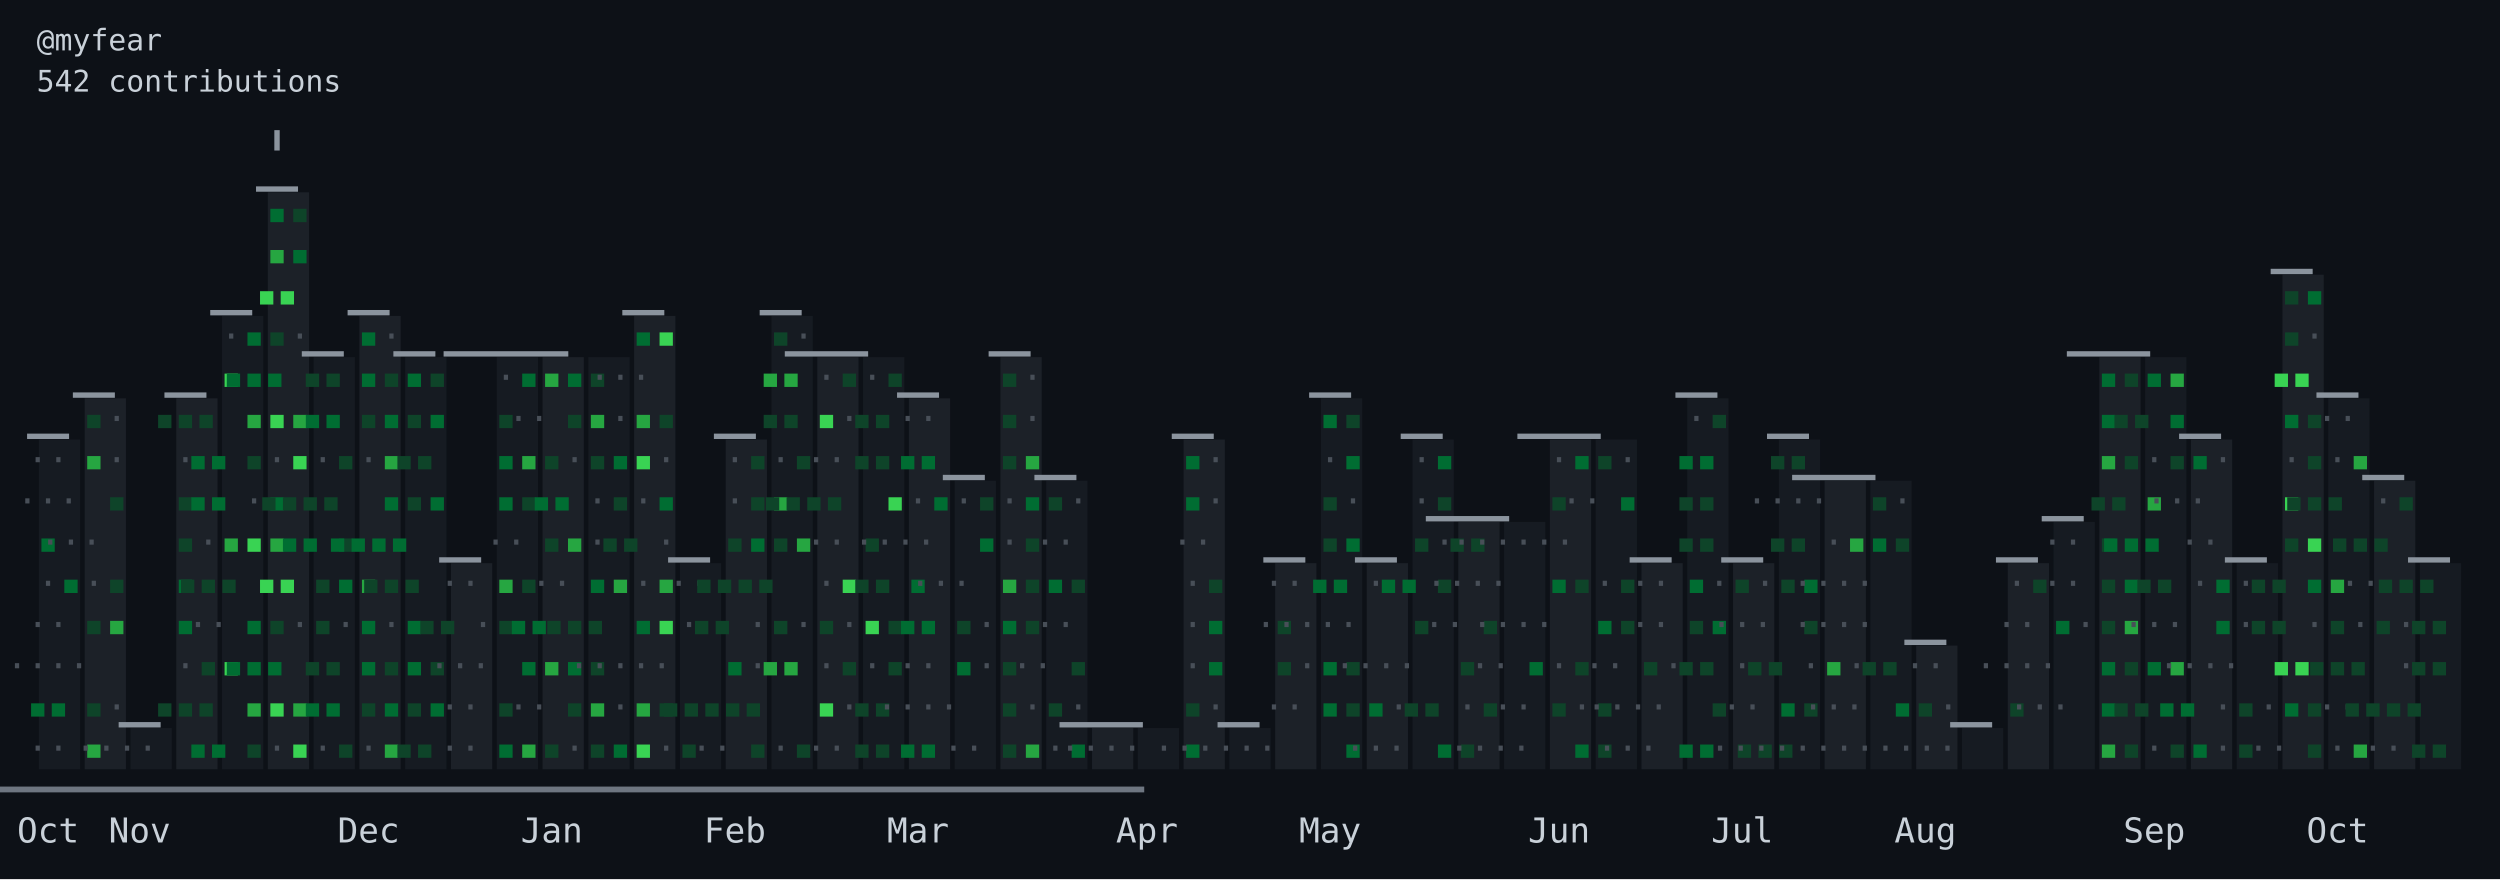
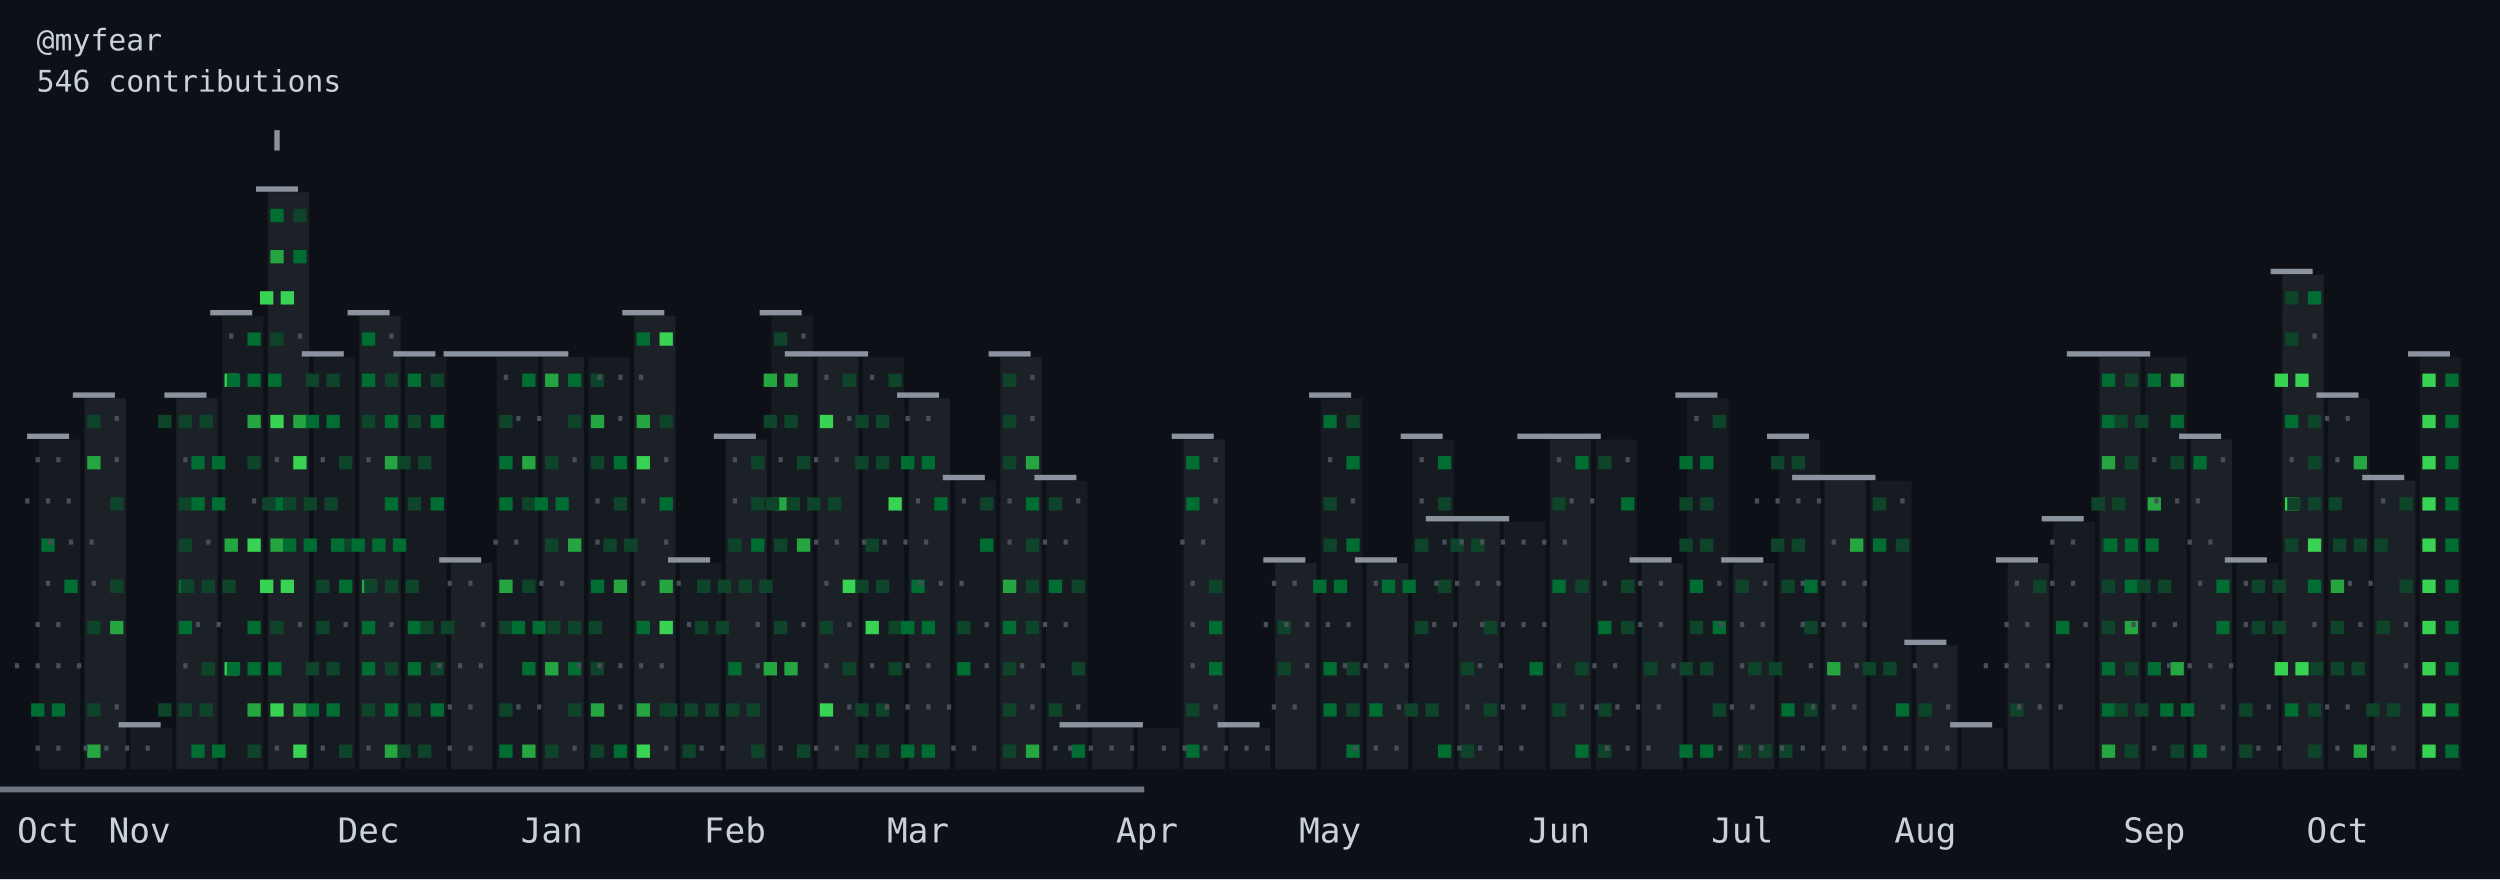
<svg xmlns="http://www.w3.org/2000/svg" width="1092" height="384" viewBox="0 0 1092 384" role="img" aria-labelledby="title desc">
  <rect width="100%" height="100%" fill="#0d1117" />
  <g font-family="ui-monospace, 'SF Mono', Menlo, Consolas, 'DejaVu Sans Mono', monospace" font-size="13" fill="#c9d1d9">
    <text x="16" y="22">@myfear</text>
-     <text x="16" y="40">542 contributions</text>
+     <text x="16" y="40">546 contributions</text>
  </g>
  <rect x="117" y="84" width="18" height="252" fill="#1c2128" />
  <rect x="997" y="120" width="18" height="216" fill="#1c2128" />
  <rect x="97" y="138" width="18" height="198" fill="#161b22" />
  <rect x="157" y="138" width="18" height="198" fill="#1c2128" />
  <rect x="277" y="138" width="18" height="198" fill="#1c2128" />
  <rect x="337" y="138" width="18" height="198" fill="#161b22" />
  <rect x="137" y="156" width="18" height="180" fill="#161b22" />
  <rect x="177" y="156" width="18" height="180" fill="#161b22" />
  <rect x="217" y="156" width="18" height="180" fill="#161b22" />
  <rect x="237" y="156" width="18" height="180" fill="#1c2128" />
  <rect x="257" y="156" width="18" height="180" fill="#161b22" />
  <rect x="357" y="156" width="18" height="180" fill="#1c2128" />
  <rect x="377" y="156" width="18" height="180" fill="#161b22" />
  <rect x="437" y="156" width="18" height="180" fill="#1c2128" />
  <rect x="917" y="156" width="18" height="180" fill="#1c2128" />
  <rect x="937" y="156" width="18" height="180" fill="#161b22" />
+   <rect x="1057" y="156" width="18" height="180" fill="#161b22" />
  <rect x="37" y="174" width="18" height="162" fill="#1c2128" />
  <rect x="77" y="174" width="18" height="162" fill="#1c2128" />
  <rect x="397" y="174" width="18" height="162" fill="#1c2128" />
  <rect x="577" y="174" width="18" height="162" fill="#161b22" />
  <rect x="737" y="174" width="18" height="162" fill="#161b22" />
  <rect x="1017" y="174" width="18" height="162" fill="#161b22" />
  <rect x="17" y="192" width="18" height="144" fill="#161b22" />
  <rect x="317" y="192" width="18" height="144" fill="#1c2128" />
  <rect x="517" y="192" width="18" height="144" fill="#1c2128" />
  <rect x="617" y="192" width="18" height="144" fill="#161b22" />
  <rect x="677" y="192" width="18" height="144" fill="#1c2128" />
  <rect x="697" y="192" width="18" height="144" fill="#161b22" />
  <rect x="777" y="192" width="18" height="144" fill="#161b22" />
  <rect x="957" y="192" width="18" height="144" fill="#1c2128" />
  <rect x="417" y="210" width="18" height="126" fill="#161b22" />
  <rect x="457" y="210" width="18" height="126" fill="#161b22" />
  <rect x="797" y="210" width="18" height="126" fill="#1c2128" />
  <rect x="817" y="210" width="18" height="126" fill="#161b22" />
  <rect x="1037" y="210" width="18" height="126" fill="#1c2128" />
  <rect x="637" y="228" width="18" height="108" fill="#1c2128" />
  <rect x="657" y="228" width="18" height="108" fill="#161b22" />
  <rect x="897" y="228" width="18" height="108" fill="#161b22" />
  <rect x="197" y="246" width="18" height="90" fill="#1c2128" />
  <rect x="297" y="246" width="18" height="90" fill="#161b22" />
  <rect x="557" y="246" width="18" height="90" fill="#1c2128" />
  <rect x="597" y="246" width="18" height="90" fill="#1c2128" />
  <rect x="717" y="246" width="18" height="90" fill="#1c2128" />
  <rect x="757" y="246" width="18" height="90" fill="#1c2128" />
  <rect x="877" y="246" width="18" height="90" fill="#1c2128" />
  <rect x="977" y="246" width="18" height="90" fill="#161b22" />
-   <rect x="1057" y="246" width="18" height="90" fill="#161b22" />
  <rect x="837" y="282" width="18" height="54" fill="#1c2128" />
  <rect x="57" y="318" width="18" height="18" fill="#161b22" />
  <rect x="477" y="318" width="18" height="18" fill="#1c2128" />
  <rect x="497" y="318" width="18" height="18" fill="#161b22" />
  <rect x="537" y="318" width="18" height="18" fill="#161b22" />
  <rect x="857" y="318" width="18" height="18" fill="#161b22" />
  <g font-family="ui-monospace, 'SF Mono', Menlo, Consolas, 'DejaVu Sans Mono', monospace" font-size="15" text-anchor="middle">
    <text x="121" y="62" fill="#8b949e">╻</text>
    <text x="121 131" y="80" fill="#8b949e">▁▁</text>
    <text x="121" y="98" fill="#006d32">▪</text>
    <text x="131" y="98" fill="#0e4429">▪</text>
    <text x="121" y="116" fill="#26a641">▪</text>
    <text x="131" y="116" fill="#006d32">▪</text>
    <text x="1001 1011" y="116" fill="#8b949e">▁▁</text>
    <text x="101 111" y="134" fill="#8b949e">▁▁</text>
    <text x="121 131" y="134" fill="#39d353">▪▪</text>
    <text x="161 171" y="134" fill="#8b949e">▁▁</text>
    <text x="281 291" y="134" fill="#8b949e">▁▁</text>
    <text x="341 351" y="134" fill="#8b949e">▁▁</text>
    <text x="1001" y="134" fill="#0e4429">▪</text>
    <text x="1011" y="134" fill="#006d32">▪</text>
    <text x="101" y="152" fill="#484f58">·</text>
    <text x="111" y="152" fill="#006d32">▪</text>
    <text x="121" y="152" fill="#0e4429">▪</text>
    <text x="131" y="152" fill="#484f58">·</text>
    <text x="141 151" y="152" fill="#8b949e">▁▁</text>
    <text x="161" y="152" fill="#006d32">▪</text>
    <text x="171" y="152" fill="#484f58">·</text>
    <text x="181 191" y="152" fill="#8b949e">▁▁</text>
    <text x="221 231 241 251 261 271" y="152" fill="#8b949e">▁▁▁▁▁▁</text>
    <text x="281" y="152" fill="#006d32">▪</text>
    <text x="291" y="152" fill="#39d353">▪</text>
    <text x="341" y="152" fill="#0e4429">▪</text>
    <text x="351" y="152" fill="#484f58">·</text>
    <text x="361 371 381 391" y="152" fill="#8b949e">▁▁▁▁</text>
    <text x="441 451" y="152" fill="#8b949e">▁▁</text>
    <text x="921 931 941 951" y="152" fill="#8b949e">▁▁▁▁</text>
    <text x="1001" y="152" fill="#0e4429">▪</text>
    <text x="1011" y="152" fill="#484f58">·</text>
+     <text x="1061 1071" y="152" fill="#8b949e">▁▁</text>
    <text x="41 51" y="170" fill="#8b949e">▁▁</text>
    <text x="81 91" y="170" fill="#8b949e">▁▁</text>
    <text x="101" y="170" fill="#39d353">▪</text>
    <text x="111 121 131" y="170" fill="#006d32">▪▪▪</text>
    <text x="141 151" y="170" fill="#0e4429">▪▪</text>
    <text x="161" y="170" fill="#006d32">▪</text>
    <text x="171" y="170" fill="#0e4429">▪</text>
    <text x="181" y="170" fill="#006d32">▪</text>
    <text x="191" y="170" fill="#0e4429">▪</text>
    <text x="221" y="170" fill="#484f58">·</text>
    <text x="231" y="170" fill="#006d32">▪</text>
    <text x="241" y="170" fill="#26a641">▪</text>
    <text x="251" y="170" fill="#006d32">▪</text>
    <text x="261" y="170" fill="#0e4429">▪</text>
    <text x="271 281 291" y="170" fill="#484f58">···</text>
    <text x="341 351" y="170" fill="#26a641">▪▪</text>
    <text x="361" y="170" fill="#484f58">·</text>
    <text x="371" y="170" fill="#0e4429">▪</text>
    <text x="381" y="170" fill="#484f58">·</text>
    <text x="391" y="170" fill="#0e4429">▪</text>
    <text x="401 411" y="170" fill="#8b949e">▁▁</text>
    <text x="441" y="170" fill="#0e4429">▪</text>
    <text x="451" y="170" fill="#484f58">·</text>
    <text x="581 591" y="170" fill="#8b949e">▁▁</text>
    <text x="741 751" y="170" fill="#8b949e">▁▁</text>
    <text x="921" y="170" fill="#006d32">▪</text>
    <text x="931" y="170" fill="#0e4429">▪</text>
    <text x="941" y="170" fill="#006d32">▪</text>
    <text x="951" y="170" fill="#26a641">▪</text>
    <text x="1001 1011" y="170" fill="#39d353">▪▪</text>
    <text x="1021 1031" y="170" fill="#8b949e">▁▁</text>
+     <text x="1061" y="170" fill="#39d353">▪</text>
+     <text x="1071" y="170" fill="#006d32">▪</text>
    <text x="21 31" y="188" fill="#8b949e">▁▁</text>
    <text x="41" y="188" fill="#0e4429">▪</text>
    <text x="51" y="188" fill="#484f58">·</text>
    <text x="81 91 101" y="188" fill="#0e4429">▪▪▪</text>
    <text x="111" y="188" fill="#26a641">▪</text>
    <text x="121" y="188" fill="#39d353">▪</text>
    <text x="131" y="188" fill="#26a641">▪</text>
    <text x="141 151" y="188" fill="#006d32">▪▪</text>
    <text x="161" y="188" fill="#0e4429">▪</text>
    <text x="171" y="188" fill="#006d32">▪</text>
    <text x="181" y="188" fill="#0e4429">▪</text>
    <text x="191" y="188" fill="#006d32">▪</text>
    <text x="221" y="188" fill="#0e4429">▪</text>
    <text x="231 241" y="188" fill="#484f58">··</text>
    <text x="251" y="188" fill="#0e4429">▪</text>
    <text x="261" y="188" fill="#26a641">▪</text>
    <text x="271" y="188" fill="#484f58">·</text>
    <text x="281" y="188" fill="#26a641">▪</text>
    <text x="291" y="188" fill="#0e4429">▪</text>
    <text x="321 331" y="188" fill="#8b949e">▁▁</text>
    <text x="341 351" y="188" fill="#0e4429">▪▪</text>
    <text x="361" y="188" fill="#39d353">▪</text>
    <text x="371" y="188" fill="#484f58">·</text>
    <text x="381 391" y="188" fill="#0e4429">▪▪</text>
    <text x="401 411" y="188" fill="#484f58">··</text>
    <text x="441" y="188" fill="#0e4429">▪</text>
    <text x="451" y="188" fill="#484f58">·</text>
    <text x="521 531" y="188" fill="#8b949e">▁▁</text>
    <text x="581" y="188" fill="#006d32">▪</text>
    <text x="591" y="188" fill="#0e4429">▪</text>
    <text x="621 631" y="188" fill="#8b949e">▁▁</text>
    <text x="681 691 701 711" y="188" fill="#8b949e">▁▁▁▁</text>
    <text x="741" y="188" fill="#484f58">·</text>
    <text x="751" y="188" fill="#0e4429">▪</text>
    <text x="781 791" y="188" fill="#8b949e">▁▁</text>
    <text x="921" y="188" fill="#006d32">▪</text>
    <text x="931 941" y="188" fill="#0e4429">▪▪</text>
    <text x="951" y="188" fill="#006d32">▪</text>
    <text x="961 971" y="188" fill="#8b949e">▁▁</text>
    <text x="1001" y="188" fill="#006d32">▪</text>
    <text x="1011" y="188" fill="#0e4429">▪</text>
    <text x="1021 1031" y="188" fill="#484f58">··</text>
+     <text x="1061" y="188" fill="#39d353">▪</text>
+     <text x="1071" y="188" fill="#006d32">▪</text>
    <text x="21 31" y="206" fill="#484f58">··</text>
    <text x="41" y="206" fill="#26a641">▪</text>
    <text x="51" y="206" fill="#484f58">·</text>
    <text x="81" y="206" fill="#484f58">·</text>
    <text x="91 101" y="206" fill="#006d32">▪▪</text>
    <text x="111" y="206" fill="#0e4429">▪</text>
    <text x="121" y="206" fill="#484f58">·</text>
    <text x="131" y="206" fill="#39d353">▪</text>
    <text x="141" y="206" fill="#484f58">·</text>
    <text x="151" y="206" fill="#0e4429">▪</text>
    <text x="161" y="206" fill="#484f58">·</text>
    <text x="171" y="206" fill="#26a641">▪</text>
    <text x="181 191" y="206" fill="#0e4429">▪▪</text>
    <text x="221" y="206" fill="#006d32">▪</text>
    <text x="231" y="206" fill="#26a641">▪</text>
    <text x="241" y="206" fill="#0e4429">▪</text>
    <text x="251" y="206" fill="#484f58">·</text>
    <text x="261" y="206" fill="#0e4429">▪</text>
    <text x="271" y="206" fill="#006d32">▪</text>
    <text x="281" y="206" fill="#39d353">▪</text>
    <text x="291" y="206" fill="#484f58">·</text>
    <text x="321" y="206" fill="#484f58">·</text>
    <text x="331" y="206" fill="#0e4429">▪</text>
    <text x="341" y="206" fill="#484f58">·</text>
    <text x="351" y="206" fill="#0e4429">▪</text>
    <text x="361 371" y="206" fill="#484f58">··</text>
    <text x="381 391" y="206" fill="#0e4429">▪▪</text>
    <text x="401 411" y="206" fill="#006d32">▪▪</text>
    <text x="421 431" y="206" fill="#8b949e">▁▁</text>
    <text x="441" y="206" fill="#0e4429">▪</text>
    <text x="451" y="206" fill="#26a641">▪</text>
    <text x="461 471" y="206" fill="#8b949e">▁▁</text>
    <text x="521" y="206" fill="#006d32">▪</text>
    <text x="531" y="206" fill="#484f58">·</text>
    <text x="581" y="206" fill="#484f58">·</text>
    <text x="591" y="206" fill="#006d32">▪</text>
    <text x="621" y="206" fill="#484f58">·</text>
    <text x="631" y="206" fill="#006d32">▪</text>
    <text x="681" y="206" fill="#484f58">·</text>
    <text x="691" y="206" fill="#006d32">▪</text>
    <text x="701" y="206" fill="#0e4429">▪</text>
    <text x="711" y="206" fill="#484f58">·</text>
    <text x="741 751" y="206" fill="#006d32">▪▪</text>
    <text x="781 791" y="206" fill="#0e4429">▪▪</text>
    <text x="801 811 821 831" y="206" fill="#8b949e">▁▁▁▁</text>
    <text x="921" y="206" fill="#26a641">▪</text>
    <text x="931" y="206" fill="#0e4429">▪</text>
    <text x="941" y="206" fill="#484f58">·</text>
    <text x="951" y="206" fill="#0e4429">▪</text>
    <text x="961" y="206" fill="#006d32">▪</text>
    <text x="971" y="206" fill="#484f58">·</text>
    <text x="1001" y="206" fill="#484f58">·</text>
    <text x="1011" y="206" fill="#0e4429">▪</text>
    <text x="1021" y="206" fill="#484f58">·</text>
    <text x="1031" y="206" fill="#26a641">▪</text>
    <text x="1041 1051" y="206" fill="#8b949e">▁▁</text>
+     <text x="1061" y="206" fill="#39d353">▪</text>
+     <text x="1071" y="206" fill="#006d32">▪</text>
    <text x="21 31 41" y="224" fill="#484f58">···</text>
    <text x="51" y="224" fill="#0e4429">▪</text>
    <text x="81" y="224" fill="#0e4429">▪</text>
    <text x="91 101" y="224" fill="#006d32">▪▪</text>
    <text x="111" y="224" fill="#484f58">·</text>
    <text x="121" y="224" fill="#006d32">▪</text>
    <text x="131 141 151 161" y="224" fill="#0e4429">▪▪▪▪</text>
    <text x="171" y="224" fill="#006d32">▪</text>
    <text x="181" y="224" fill="#0e4429">▪</text>
    <text x="191" y="224" fill="#006d32">▪</text>
    <text x="221" y="224" fill="#006d32">▪</text>
    <text x="231" y="224" fill="#0e4429">▪</text>
    <text x="241 251" y="224" fill="#006d32">▪▪</text>
    <text x="261" y="224" fill="#484f58">·</text>
    <text x="271" y="224" fill="#0e4429">▪</text>
    <text x="281" y="224" fill="#484f58">·</text>
    <text x="291" y="224" fill="#006d32">▪</text>
    <text x="321" y="224" fill="#484f58">·</text>
    <text x="331" y="224" fill="#0e4429">▪</text>
    <text x="341" y="224" fill="#26a641">▪</text>
    <text x="351 361 371 381" y="224" fill="#0e4429">▪▪▪▪</text>
    <text x="391" y="224" fill="#39d353">▪</text>
    <text x="401" y="224" fill="#484f58">·</text>
    <text x="411" y="224" fill="#006d32">▪</text>
    <text x="421" y="224" fill="#484f58">·</text>
    <text x="431" y="224" fill="#0e4429">▪</text>
    <text x="441" y="224" fill="#484f58">·</text>
    <text x="451" y="224" fill="#006d32">▪</text>
    <text x="461" y="224" fill="#0e4429">▪</text>
    <text x="471" y="224" fill="#484f58">·</text>
    <text x="521" y="224" fill="#006d32">▪</text>
    <text x="531" y="224" fill="#484f58">·</text>
    <text x="581" y="224" fill="#0e4429">▪</text>
    <text x="591" y="224" fill="#484f58">·</text>
    <text x="621" y="224" fill="#484f58">·</text>
    <text x="631" y="224" fill="#0e4429">▪</text>
    <text x="641 651 661 671" y="224" fill="#8b949e">▁▁▁▁</text>
    <text x="681" y="224" fill="#0e4429">▪</text>
    <text x="691 701" y="224" fill="#484f58">··</text>
    <text x="711" y="224" fill="#006d32">▪</text>
    <text x="741 751" y="224" fill="#0e4429">▪▪</text>
    <text x="781 791 801 811" y="224" fill="#484f58">····</text>
    <text x="821" y="224" fill="#0e4429">▪</text>
    <text x="831" y="224" fill="#484f58">·</text>
    <text x="901 911" y="224" fill="#8b949e">▁▁</text>
    <text x="921 931" y="224" fill="#0e4429">▪▪</text>
    <text x="941" y="224" fill="#26a641">▪</text>
    <text x="951 961 971" y="224" fill="#484f58">···</text>
    <text x="1001" y="224" fill="#39d353">▪</text>
    <text x="1011 1021 1031" y="224" fill="#0e4429">▪▪▪</text>
    <text x="1041" y="224" fill="#484f58">·</text>
    <text x="1051" y="224" fill="#0e4429">▪</text>
+     <text x="1061" y="224" fill="#39d353">▪</text>
+     <text x="1071" y="224" fill="#006d32">▪</text>
    <text x="21" y="242" fill="#006d32">▪</text>
    <text x="31 41 51" y="242" fill="#484f58">···</text>
    <text x="81" y="242" fill="#0e4429">▪</text>
    <text x="91" y="242" fill="#484f58">·</text>
    <text x="101" y="242" fill="#26a641">▪</text>
    <text x="111" y="242" fill="#39d353">▪</text>
    <text x="121" y="242" fill="#26a641">▪</text>
    <text x="131 141" y="242" fill="#006d32">▪▪</text>
    <text x="151" y="242" fill="#0e4429">▪</text>
    <text x="161 171 181 191" y="242" fill="#006d32">▪▪▪▪</text>
    <text x="201 211" y="242" fill="#8b949e">▁▁</text>
    <text x="221 231" y="242" fill="#484f58">··</text>
    <text x="241" y="242" fill="#0e4429">▪</text>
    <text x="251" y="242" fill="#26a641">▪</text>
    <text x="261" y="242" fill="#484f58">·</text>
    <text x="271 281" y="242" fill="#0e4429">▪▪</text>
    <text x="291" y="242" fill="#484f58">·</text>
    <text x="301 311" y="242" fill="#8b949e">▁▁</text>
    <text x="321" y="242" fill="#0e4429">▪</text>
    <text x="331" y="242" fill="#006d32">▪</text>
    <text x="341" y="242" fill="#0e4429">▪</text>
    <text x="351" y="242" fill="#26a641">▪</text>
    <text x="361 371" y="242" fill="#484f58">··</text>
    <text x="381" y="242" fill="#0e4429">▪</text>
    <text x="391 401 411 421" y="242" fill="#484f58">····</text>
    <text x="431" y="242" fill="#006d32">▪</text>
    <text x="441" y="242" fill="#484f58">·</text>
    <text x="451" y="242" fill="#0e4429">▪</text>
    <text x="461 471" y="242" fill="#484f58">··</text>
    <text x="521 531" y="242" fill="#484f58">··</text>
    <text x="561 571" y="242" fill="#8b949e">▁▁</text>
    <text x="581" y="242" fill="#0e4429">▪</text>
    <text x="591" y="242" fill="#006d32">▪</text>
    <text x="601 611" y="242" fill="#8b949e">▁▁</text>
    <text x="621" y="242" fill="#0e4429">▪</text>
    <text x="631" y="242" fill="#484f58">·</text>
    <text x="641 651" y="242" fill="#0e4429">▪▪</text>
    <text x="661 671 681 691 701 711" y="242" fill="#484f58">······</text>
    <text x="721 731" y="242" fill="#8b949e">▁▁</text>
    <text x="741 751" y="242" fill="#0e4429">▪▪</text>
    <text x="761 771" y="242" fill="#8b949e">▁▁</text>
    <text x="781 791" y="242" fill="#0e4429">▪▪</text>
    <text x="801" y="242" fill="#484f58">·</text>
    <text x="811" y="242" fill="#26a641">▪</text>
    <text x="821" y="242" fill="#006d32">▪</text>
    <text x="831" y="242" fill="#0e4429">▪</text>
    <text x="881 891" y="242" fill="#8b949e">▁▁</text>
    <text x="901 911" y="242" fill="#484f58">··</text>
    <text x="921" y="242" fill="#0e4429">▪</text>
    <text x="931 941 951" y="242" fill="#006d32">▪▪▪</text>
    <text x="961 971" y="242" fill="#484f58">··</text>
    <text x="981 991" y="242" fill="#8b949e">▁▁</text>
    <text x="1001" y="242" fill="#0e4429">▪</text>
    <text x="1011" y="242" fill="#39d353">▪</text>
    <text x="1021" y="242" fill="#484f58">·</text>
    <text x="1031 1041 1051" y="242" fill="#0e4429">▪▪▪</text>
-     <text x="1061 1071" y="242" fill="#8b949e">▁▁</text>
+     <text x="1061" y="242" fill="#39d353">▪</text>
+     <text x="1071" y="242" fill="#006d32">▪</text>
    <text x="21" y="260" fill="#484f58">·</text>
    <text x="31" y="260" fill="#006d32">▪</text>
    <text x="41" y="260" fill="#484f58">·</text>
    <text x="51" y="260" fill="#0e4429">▪</text>
    <text x="81" y="260" fill="#006d32">▪</text>
    <text x="91 101 111" y="260" fill="#0e4429">▪▪▪</text>
    <text x="121 131" y="260" fill="#39d353">▪▪</text>
    <text x="141" y="260" fill="#0e4429">▪</text>
    <text x="151" y="260" fill="#006d32">▪</text>
    <text x="161" y="260" fill="#26a641">▪</text>
    <text x="171 181 191" y="260" fill="#0e4429">▪▪▪</text>
    <text x="201 211" y="260" fill="#484f58">··</text>
    <text x="221" y="260" fill="#26a641">▪</text>
    <text x="231" y="260" fill="#0e4429">▪</text>
    <text x="241 251" y="260" fill="#484f58">··</text>
    <text x="261" y="260" fill="#006d32">▪</text>
    <text x="271" y="260" fill="#26a641">▪</text>
    <text x="281" y="260" fill="#484f58">·</text>
    <text x="291" y="260" fill="#26a641">▪</text>
    <text x="301 311" y="260" fill="#484f58">··</text>
    <text x="321 331 341 351" y="260" fill="#0e4429">▪▪▪▪</text>
    <text x="361" y="260" fill="#484f58">·</text>
    <text x="371" y="260" fill="#39d353">▪</text>
    <text x="381 391" y="260" fill="#0e4429">▪▪</text>
    <text x="401" y="260" fill="#006d32">▪</text>
    <text x="411 421 431" y="260" fill="#484f58">···</text>
    <text x="441" y="260" fill="#26a641">▪</text>
    <text x="451" y="260" fill="#0e4429">▪</text>
    <text x="461" y="260" fill="#006d32">▪</text>
    <text x="471" y="260" fill="#0e4429">▪</text>
    <text x="521" y="260" fill="#484f58">·</text>
    <text x="531" y="260" fill="#0e4429">▪</text>
    <text x="561 571" y="260" fill="#484f58">··</text>
    <text x="581 591" y="260" fill="#006d32">▪▪</text>
    <text x="601" y="260" fill="#484f58">·</text>
    <text x="611 621" y="260" fill="#006d32">▪▪</text>
    <text x="631" y="260" fill="#0e4429">▪</text>
    <text x="641 651 661 671" y="260" fill="#484f58">····</text>
    <text x="681" y="260" fill="#006d32">▪</text>
    <text x="691" y="260" fill="#0e4429">▪</text>
    <text x="701" y="260" fill="#484f58">·</text>
    <text x="711" y="260" fill="#0e4429">▪</text>
    <text x="721 731" y="260" fill="#484f58">··</text>
    <text x="741" y="260" fill="#006d32">▪</text>
    <text x="751" y="260" fill="#484f58">·</text>
    <text x="761" y="260" fill="#0e4429">▪</text>
    <text x="771" y="260" fill="#484f58">·</text>
    <text x="781" y="260" fill="#0e4429">▪</text>
    <text x="791" y="260" fill="#006d32">▪</text>
    <text x="801 811 821 831" y="260" fill="#484f58">····</text>
    <text x="881" y="260" fill="#484f58">·</text>
    <text x="891" y="260" fill="#0e4429">▪</text>
    <text x="901 911" y="260" fill="#484f58">··</text>
    <text x="921" y="260" fill="#0e4429">▪</text>
    <text x="931" y="260" fill="#006d32">▪</text>
    <text x="941 951" y="260" fill="#0e4429">▪▪</text>
    <text x="961" y="260" fill="#484f58">·</text>
    <text x="971" y="260" fill="#006d32">▪</text>
    <text x="981" y="260" fill="#484f58">·</text>
    <text x="991 1001" y="260" fill="#0e4429">▪▪</text>
    <text x="1011" y="260" fill="#006d32">▪</text>
    <text x="1021" y="260" fill="#26a641">▪</text>
    <text x="1031 1041" y="260" fill="#484f58">··</text>
-     <text x="1051 1061 1071" y="260" fill="#0e4429">▪▪▪</text>
+     <text x="1051" y="260" fill="#0e4429">▪</text>
+     <text x="1061" y="260" fill="#39d353">▪</text>
+     <text x="1071" y="260" fill="#006d32">▪</text>
    <text x="21 31" y="278" fill="#484f58">··</text>
    <text x="41" y="278" fill="#0e4429">▪</text>
    <text x="51" y="278" fill="#26a641">▪</text>
    <text x="81" y="278" fill="#006d32">▪</text>
    <text x="91 101" y="278" fill="#484f58">··</text>
    <text x="111" y="278" fill="#006d32">▪</text>
    <text x="121" y="278" fill="#0e4429">▪</text>
    <text x="131" y="278" fill="#484f58">·</text>
    <text x="141" y="278" fill="#0e4429">▪</text>
    <text x="151" y="278" fill="#484f58">·</text>
    <text x="161" y="278" fill="#006d32">▪</text>
    <text x="171" y="278" fill="#484f58">·</text>
    <text x="181" y="278" fill="#006d32">▪</text>
    <text x="191 201" y="278" fill="#0e4429">▪▪</text>
    <text x="211" y="278" fill="#484f58">·</text>
    <text x="221" y="278" fill="#0e4429">▪</text>
    <text x="231 241" y="278" fill="#006d32">▪▪</text>
    <text x="251 261 271" y="278" fill="#0e4429">▪▪▪</text>
    <text x="281" y="278" fill="#006d32">▪</text>
    <text x="291" y="278" fill="#39d353">▪</text>
    <text x="301" y="278" fill="#484f58">·</text>
    <text x="311 321" y="278" fill="#0e4429">▪▪</text>
    <text x="331" y="278" fill="#484f58">·</text>
    <text x="341" y="278" fill="#0e4429">▪</text>
    <text x="351" y="278" fill="#484f58">·</text>
    <text x="361" y="278" fill="#0e4429">▪</text>
    <text x="371" y="278" fill="#484f58">·</text>
    <text x="381" y="278" fill="#39d353">▪</text>
    <text x="391" y="278" fill="#0e4429">▪</text>
    <text x="401 411" y="278" fill="#006d32">▪▪</text>
    <text x="421" y="278" fill="#0e4429">▪</text>
    <text x="431" y="278" fill="#484f58">·</text>
    <text x="441" y="278" fill="#006d32">▪</text>
    <text x="451" y="278" fill="#0e4429">▪</text>
    <text x="461 471" y="278" fill="#484f58">··</text>
    <text x="521" y="278" fill="#484f58">·</text>
    <text x="531" y="278" fill="#006d32">▪</text>
    <text x="561" y="278" fill="#0e4429">▪</text>
    <text x="571 581 591 601 611" y="278" fill="#484f58">·····</text>
    <text x="621" y="278" fill="#0e4429">▪</text>
    <text x="631 641" y="278" fill="#484f58">··</text>
    <text x="651" y="278" fill="#0e4429">▪</text>
    <text x="661 671 681 691" y="278" fill="#484f58">····</text>
    <text x="701" y="278" fill="#006d32">▪</text>
    <text x="711" y="278" fill="#0e4429">▪</text>
    <text x="721 731" y="278" fill="#484f58">··</text>
    <text x="741" y="278" fill="#0e4429">▪</text>
    <text x="751" y="278" fill="#006d32">▪</text>
    <text x="761 771 781" y="278" fill="#484f58">···</text>
    <text x="791" y="278" fill="#0e4429">▪</text>
    <text x="801 811 821 831" y="278" fill="#484f58">····</text>
    <text x="841 851" y="278" fill="#8b949e">▁▁</text>
    <text x="881 891" y="278" fill="#484f58">··</text>
    <text x="901" y="278" fill="#006d32">▪</text>
    <text x="911" y="278" fill="#484f58">·</text>
    <text x="921" y="278" fill="#0e4429">▪</text>
    <text x="931" y="278" fill="#26a641">▪</text>
    <text x="941 951 961" y="278" fill="#484f58">···</text>
    <text x="971" y="278" fill="#006d32">▪</text>
    <text x="981" y="278" fill="#484f58">·</text>
    <text x="991 1001" y="278" fill="#0e4429">▪▪</text>
    <text x="1011" y="278" fill="#484f58">·</text>
    <text x="1021" y="278" fill="#0e4429">▪</text>
    <text x="1031" y="278" fill="#484f58">·</text>
    <text x="1041" y="278" fill="#0e4429">▪</text>
    <text x="1051" y="278" fill="#484f58">·</text>
-     <text x="1061 1071" y="278" fill="#0e4429">▪▪</text>
+     <text x="1061" y="278" fill="#39d353">▪</text>
+     <text x="1071" y="278" fill="#006d32">▪</text>
    <text x="21 31 41 51" y="296" fill="#484f58">····</text>
    <text x="81" y="296" fill="#484f58">·</text>
    <text x="91" y="296" fill="#0e4429">▪</text>
    <text x="101" y="296" fill="#39d353">▪</text>
    <text x="111 121 131" y="296" fill="#006d32">▪▪▪</text>
    <text x="141 151" y="296" fill="#0e4429">▪▪</text>
    <text x="161" y="296" fill="#006d32">▪</text>
    <text x="171" y="296" fill="#0e4429">▪</text>
    <text x="181" y="296" fill="#006d32">▪</text>
    <text x="191" y="296" fill="#0e4429">▪</text>
    <text x="201 211 221" y="296" fill="#484f58">···</text>
    <text x="231" y="296" fill="#006d32">▪</text>
    <text x="241" y="296" fill="#26a641">▪</text>
    <text x="251" y="296" fill="#006d32">▪</text>
    <text x="261" y="296" fill="#0e4429">▪</text>
    <text x="271 281 291 301 311" y="296" fill="#484f58">·····</text>
    <text x="321" y="296" fill="#006d32">▪</text>
    <text x="331" y="296" fill="#484f58">·</text>
    <text x="341 351" y="296" fill="#26a641">▪▪</text>
    <text x="361" y="296" fill="#484f58">·</text>
    <text x="371" y="296" fill="#0e4429">▪</text>
    <text x="381" y="296" fill="#484f58">·</text>
    <text x="391" y="296" fill="#0e4429">▪</text>
    <text x="401 411" y="296" fill="#484f58">··</text>
    <text x="421" y="296" fill="#006d32">▪</text>
    <text x="431" y="296" fill="#484f58">·</text>
    <text x="441" y="296" fill="#0e4429">▪</text>
    <text x="451 461" y="296" fill="#484f58">··</text>
    <text x="471" y="296" fill="#0e4429">▪</text>
    <text x="521" y="296" fill="#484f58">·</text>
    <text x="531" y="296" fill="#006d32">▪</text>
    <text x="561" y="296" fill="#0e4429">▪</text>
    <text x="571" y="296" fill="#484f58">·</text>
    <text x="581" y="296" fill="#006d32">▪</text>
    <text x="591" y="296" fill="#0e4429">▪</text>
    <text x="601 611 621 631" y="296" fill="#484f58">····</text>
    <text x="641" y="296" fill="#0e4429">▪</text>
    <text x="651 661" y="296" fill="#484f58">··</text>
    <text x="671" y="296" fill="#006d32">▪</text>
    <text x="681" y="296" fill="#484f58">·</text>
    <text x="691" y="296" fill="#0e4429">▪</text>
    <text x="701 711" y="296" fill="#484f58">··</text>
    <text x="721" y="296" fill="#0e4429">▪</text>
    <text x="731" y="296" fill="#484f58">·</text>
    <text x="741 751" y="296" fill="#0e4429">▪▪</text>
    <text x="761" y="296" fill="#484f58">·</text>
    <text x="771 781" y="296" fill="#0e4429">▪▪</text>
    <text x="791" y="296" fill="#484f58">·</text>
    <text x="801" y="296" fill="#26a641">▪</text>
    <text x="811" y="296" fill="#484f58">·</text>
    <text x="821 831" y="296" fill="#0e4429">▪▪</text>
    <text x="841 851" y="296" fill="#484f58">··</text>
    <text x="881 891 901 911" y="296" fill="#484f58">····</text>
    <text x="921" y="296" fill="#006d32">▪</text>
    <text x="931" y="296" fill="#0e4429">▪</text>
    <text x="941" y="296" fill="#006d32">▪</text>
    <text x="951" y="296" fill="#26a641">▪</text>
    <text x="961 971 981 991" y="296" fill="#484f58">····</text>
    <text x="1001 1011" y="296" fill="#39d353">▪▪</text>
    <text x="1021 1031 1041" y="296" fill="#0e4429">▪▪▪</text>
    <text x="1051" y="296" fill="#484f58">·</text>
-     <text x="1061 1071" y="296" fill="#0e4429">▪▪</text>
+     <text x="1061" y="296" fill="#39d353">▪</text>
+     <text x="1071" y="296" fill="#006d32">▪</text>
    <text x="21 31" y="314" fill="#006d32">▪▪</text>
    <text x="41" y="314" fill="#0e4429">▪</text>
    <text x="51" y="314" fill="#484f58">·</text>
    <text x="61 71" y="314" fill="#8b949e">▁▁</text>
    <text x="81 91 101" y="314" fill="#0e4429">▪▪▪</text>
    <text x="111" y="314" fill="#26a641">▪</text>
    <text x="121" y="314" fill="#39d353">▪</text>
    <text x="131" y="314" fill="#26a641">▪</text>
    <text x="141 151" y="314" fill="#006d32">▪▪</text>
    <text x="161" y="314" fill="#0e4429">▪</text>
    <text x="171" y="314" fill="#006d32">▪</text>
    <text x="181" y="314" fill="#0e4429">▪</text>
    <text x="191" y="314" fill="#006d32">▪</text>
    <text x="201 211" y="314" fill="#484f58">··</text>
    <text x="221" y="314" fill="#0e4429">▪</text>
    <text x="231 241" y="314" fill="#484f58">··</text>
    <text x="251" y="314" fill="#0e4429">▪</text>
    <text x="261" y="314" fill="#26a641">▪</text>
    <text x="271" y="314" fill="#484f58">·</text>
    <text x="281" y="314" fill="#26a641">▪</text>
    <text x="291" y="314" fill="#0e4429">▪</text>
    <text x="301" y="314" fill="#484f58">·</text>
    <text x="311 321 331 341 351" y="314" fill="#0e4429">▪▪▪▪▪</text>
    <text x="361" y="314" fill="#39d353">▪</text>
    <text x="371" y="314" fill="#484f58">·</text>
    <text x="381 391" y="314" fill="#0e4429">▪▪</text>
    <text x="401 411 421 431" y="314" fill="#484f58">····</text>
    <text x="441" y="314" fill="#0e4429">▪</text>
    <text x="451" y="314" fill="#484f58">·</text>
    <text x="461" y="314" fill="#0e4429">▪</text>
    <text x="471" y="314" fill="#484f58">·</text>
    <text x="481 491 501 511" y="314" fill="#8b949e">▁▁▁▁</text>
    <text x="521" y="314" fill="#0e4429">▪</text>
    <text x="531" y="314" fill="#484f58">·</text>
    <text x="541 551" y="314" fill="#8b949e">▁▁</text>
    <text x="561 571" y="314" fill="#484f58">··</text>
    <text x="581" y="314" fill="#006d32">▪</text>
    <text x="591" y="314" fill="#0e4429">▪</text>
    <text x="601" y="314" fill="#006d32">▪</text>
    <text x="611" y="314" fill="#484f58">·</text>
    <text x="621 631" y="314" fill="#0e4429">▪▪</text>
    <text x="641" y="314" fill="#484f58">·</text>
    <text x="651" y="314" fill="#0e4429">▪</text>
    <text x="661 671" y="314" fill="#484f58">··</text>
    <text x="681" y="314" fill="#0e4429">▪</text>
    <text x="691" y="314" fill="#484f58">·</text>
    <text x="701" y="314" fill="#0e4429">▪</text>
    <text x="711 721 731 741" y="314" fill="#484f58">····</text>
    <text x="751" y="314" fill="#0e4429">▪</text>
    <text x="761 771" y="314" fill="#484f58">··</text>
    <text x="781" y="314" fill="#006d32">▪</text>
    <text x="791" y="314" fill="#0e4429">▪</text>
    <text x="801 811 821" y="314" fill="#484f58">···</text>
    <text x="831" y="314" fill="#006d32">▪</text>
    <text x="841" y="314" fill="#0e4429">▪</text>
    <text x="851" y="314" fill="#484f58">·</text>
    <text x="861 871" y="314" fill="#8b949e">▁▁</text>
    <text x="881" y="314" fill="#0e4429">▪</text>
    <text x="891 901 911" y="314" fill="#484f58">···</text>
    <text x="921" y="314" fill="#006d32">▪</text>
    <text x="931 941" y="314" fill="#0e4429">▪▪</text>
    <text x="951 961" y="314" fill="#006d32">▪▪</text>
    <text x="971" y="314" fill="#484f58">·</text>
    <text x="981" y="314" fill="#0e4429">▪</text>
    <text x="991" y="314" fill="#484f58">·</text>
    <text x="1001" y="314" fill="#006d32">▪</text>
    <text x="1011" y="314" fill="#0e4429">▪</text>
    <text x="1021 1031" y="314" fill="#484f58">··</text>
-     <text x="1041 1051 1061 1071" y="314" fill="#0e4429">▪▪▪▪</text>
+     <text x="1041 1051" y="314" fill="#0e4429">▪▪</text>
+     <text x="1061" y="314" fill="#39d353">▪</text>
+     <text x="1071" y="314" fill="#006d32">▪</text>
    <text x="21 31" y="332" fill="#484f58">··</text>
    <text x="41" y="332" fill="#26a641">▪</text>
    <text x="51 61 71 81" y="332" fill="#484f58">····</text>
    <text x="91 101" y="332" fill="#006d32">▪▪</text>
    <text x="111" y="332" fill="#0e4429">▪</text>
    <text x="121" y="332" fill="#484f58">·</text>
    <text x="131" y="332" fill="#39d353">▪</text>
    <text x="141" y="332" fill="#484f58">·</text>
    <text x="151" y="332" fill="#0e4429">▪</text>
    <text x="161" y="332" fill="#484f58">·</text>
    <text x="171" y="332" fill="#26a641">▪</text>
    <text x="181 191" y="332" fill="#0e4429">▪▪</text>
    <text x="201 211" y="332" fill="#484f58">··</text>
    <text x="221" y="332" fill="#006d32">▪</text>
    <text x="231" y="332" fill="#26a641">▪</text>
    <text x="241" y="332" fill="#0e4429">▪</text>
    <text x="251" y="332" fill="#484f58">·</text>
    <text x="261" y="332" fill="#0e4429">▪</text>
    <text x="271" y="332" fill="#006d32">▪</text>
    <text x="281" y="332" fill="#39d353">▪</text>
    <text x="291" y="332" fill="#484f58">·</text>
    <text x="301" y="332" fill="#0e4429">▪</text>
    <text x="311 321" y="332" fill="#484f58">··</text>
    <text x="331" y="332" fill="#0e4429">▪</text>
    <text x="341" y="332" fill="#484f58">·</text>
    <text x="351" y="332" fill="#0e4429">▪</text>
    <text x="361 371" y="332" fill="#484f58">··</text>
    <text x="381 391" y="332" fill="#0e4429">▪▪</text>
    <text x="401 411" y="332" fill="#006d32">▪▪</text>
    <text x="421 431" y="332" fill="#484f58">··</text>
    <text x="441" y="332" fill="#0e4429">▪</text>
    <text x="451" y="332" fill="#26a641">▪</text>
    <text x="461" y="332" fill="#484f58">·</text>
    <text x="471" y="332" fill="#006d32">▪</text>
    <text x="481 491 501 511" y="332" fill="#484f58">····</text>
    <text x="521" y="332" fill="#006d32">▪</text>
    <text x="531 541 551 561 571 581" y="332" fill="#484f58">······</text>
    <text x="591" y="332" fill="#006d32">▪</text>
    <text x="601 611 621" y="332" fill="#484f58">···</text>
    <text x="631" y="332" fill="#006d32">▪</text>
    <text x="641" y="332" fill="#0e4429">▪</text>
    <text x="651 661 671 681" y="332" fill="#484f58">····</text>
    <text x="691" y="332" fill="#006d32">▪</text>
    <text x="701" y="332" fill="#0e4429">▪</text>
    <text x="711 721 731" y="332" fill="#484f58">···</text>
    <text x="741 751" y="332" fill="#006d32">▪▪</text>
    <text x="761" y="332" fill="#484f58">·</text>
    <text x="771 781 791" y="332" fill="#0e4429">▪▪▪</text>
    <text x="801 811 821 831 841 851 861 871 881 891 901 911" y="332" fill="#484f58">············</text>
    <text x="921" y="332" fill="#26a641">▪</text>
    <text x="931" y="332" fill="#0e4429">▪</text>
    <text x="941" y="332" fill="#484f58">·</text>
    <text x="951" y="332" fill="#0e4429">▪</text>
    <text x="961" y="332" fill="#006d32">▪</text>
    <text x="971" y="332" fill="#484f58">·</text>
    <text x="981" y="332" fill="#0e4429">▪</text>
    <text x="991 1001" y="332" fill="#484f58">··</text>
    <text x="1011" y="332" fill="#0e4429">▪</text>
    <text x="1021" y="332" fill="#484f58">·</text>
    <text x="1031" y="332" fill="#26a641">▪</text>
    <text x="1041 1051" y="332" fill="#484f58">··</text>
-     <text x="1061 1071" y="332" fill="#0e4429">▪▪</text>
+     <text x="1061" y="332" fill="#39d353">▪</text>
+     <text x="1071" y="332" fill="#006d32">▪</text>
    <text x="21 31 41 51 61 71 81 91 101 111 121 131 141 151 161 171 181 191 201 211 221 231 241 251 261 271 281 291 301 311 321 331 341 351 361 371 381 391 401 411 421 431 441 451 461 471 481 491 501 511 521 531 541 551 561 571 581 591 601 611 621 631 641 651 661 671 681 691 701 711 721 731 741 751 761 771 781 791 801 811 821 831 841 851 861 871 881 891 901 911 921 931 941 951 961 971 981 991 1001 1011 1021 1031 1041 1051 1061 1071" y="350" fill="#6e7681">━━━━━━━━━━━━━━━━━━━━━━━━━━━━━━━━━━━━━━━━━━━━━━━━━━━━━━━━━━━━━━━━━━━━━━━━━━━━━━━━━━━━━━━━━━━━━━━━━━━━━━━━━━</text>
    <text x="21 31 41" y="368" fill="#c9d1d9">Oct</text>
    <text x="61 71 81" y="368" fill="#c9d1d9">Nov</text>
    <text x="161 171 181" y="368" fill="#c9d1d9">Dec</text>
    <text x="241 251 261" y="368" fill="#c9d1d9">Jan</text>
    <text x="321 331 341" y="368" fill="#c9d1d9">Feb</text>
    <text x="401 411 421" y="368" fill="#c9d1d9">Mar</text>
    <text x="501 511 521" y="368" fill="#c9d1d9">Apr</text>
    <text x="581 591 601" y="368" fill="#c9d1d9">May</text>
    <text x="681 691 701" y="368" fill="#c9d1d9">Jun</text>
    <text x="761 771 781" y="368" fill="#c9d1d9">Jul</text>
    <text x="841 851 861" y="368" fill="#c9d1d9">Aug</text>
    <text x="941 951 961" y="368" fill="#c9d1d9">Sep</text>
    <text x="1021 1031 1041" y="368" fill="#c9d1d9">Oct</text>
  </g>
</svg>
